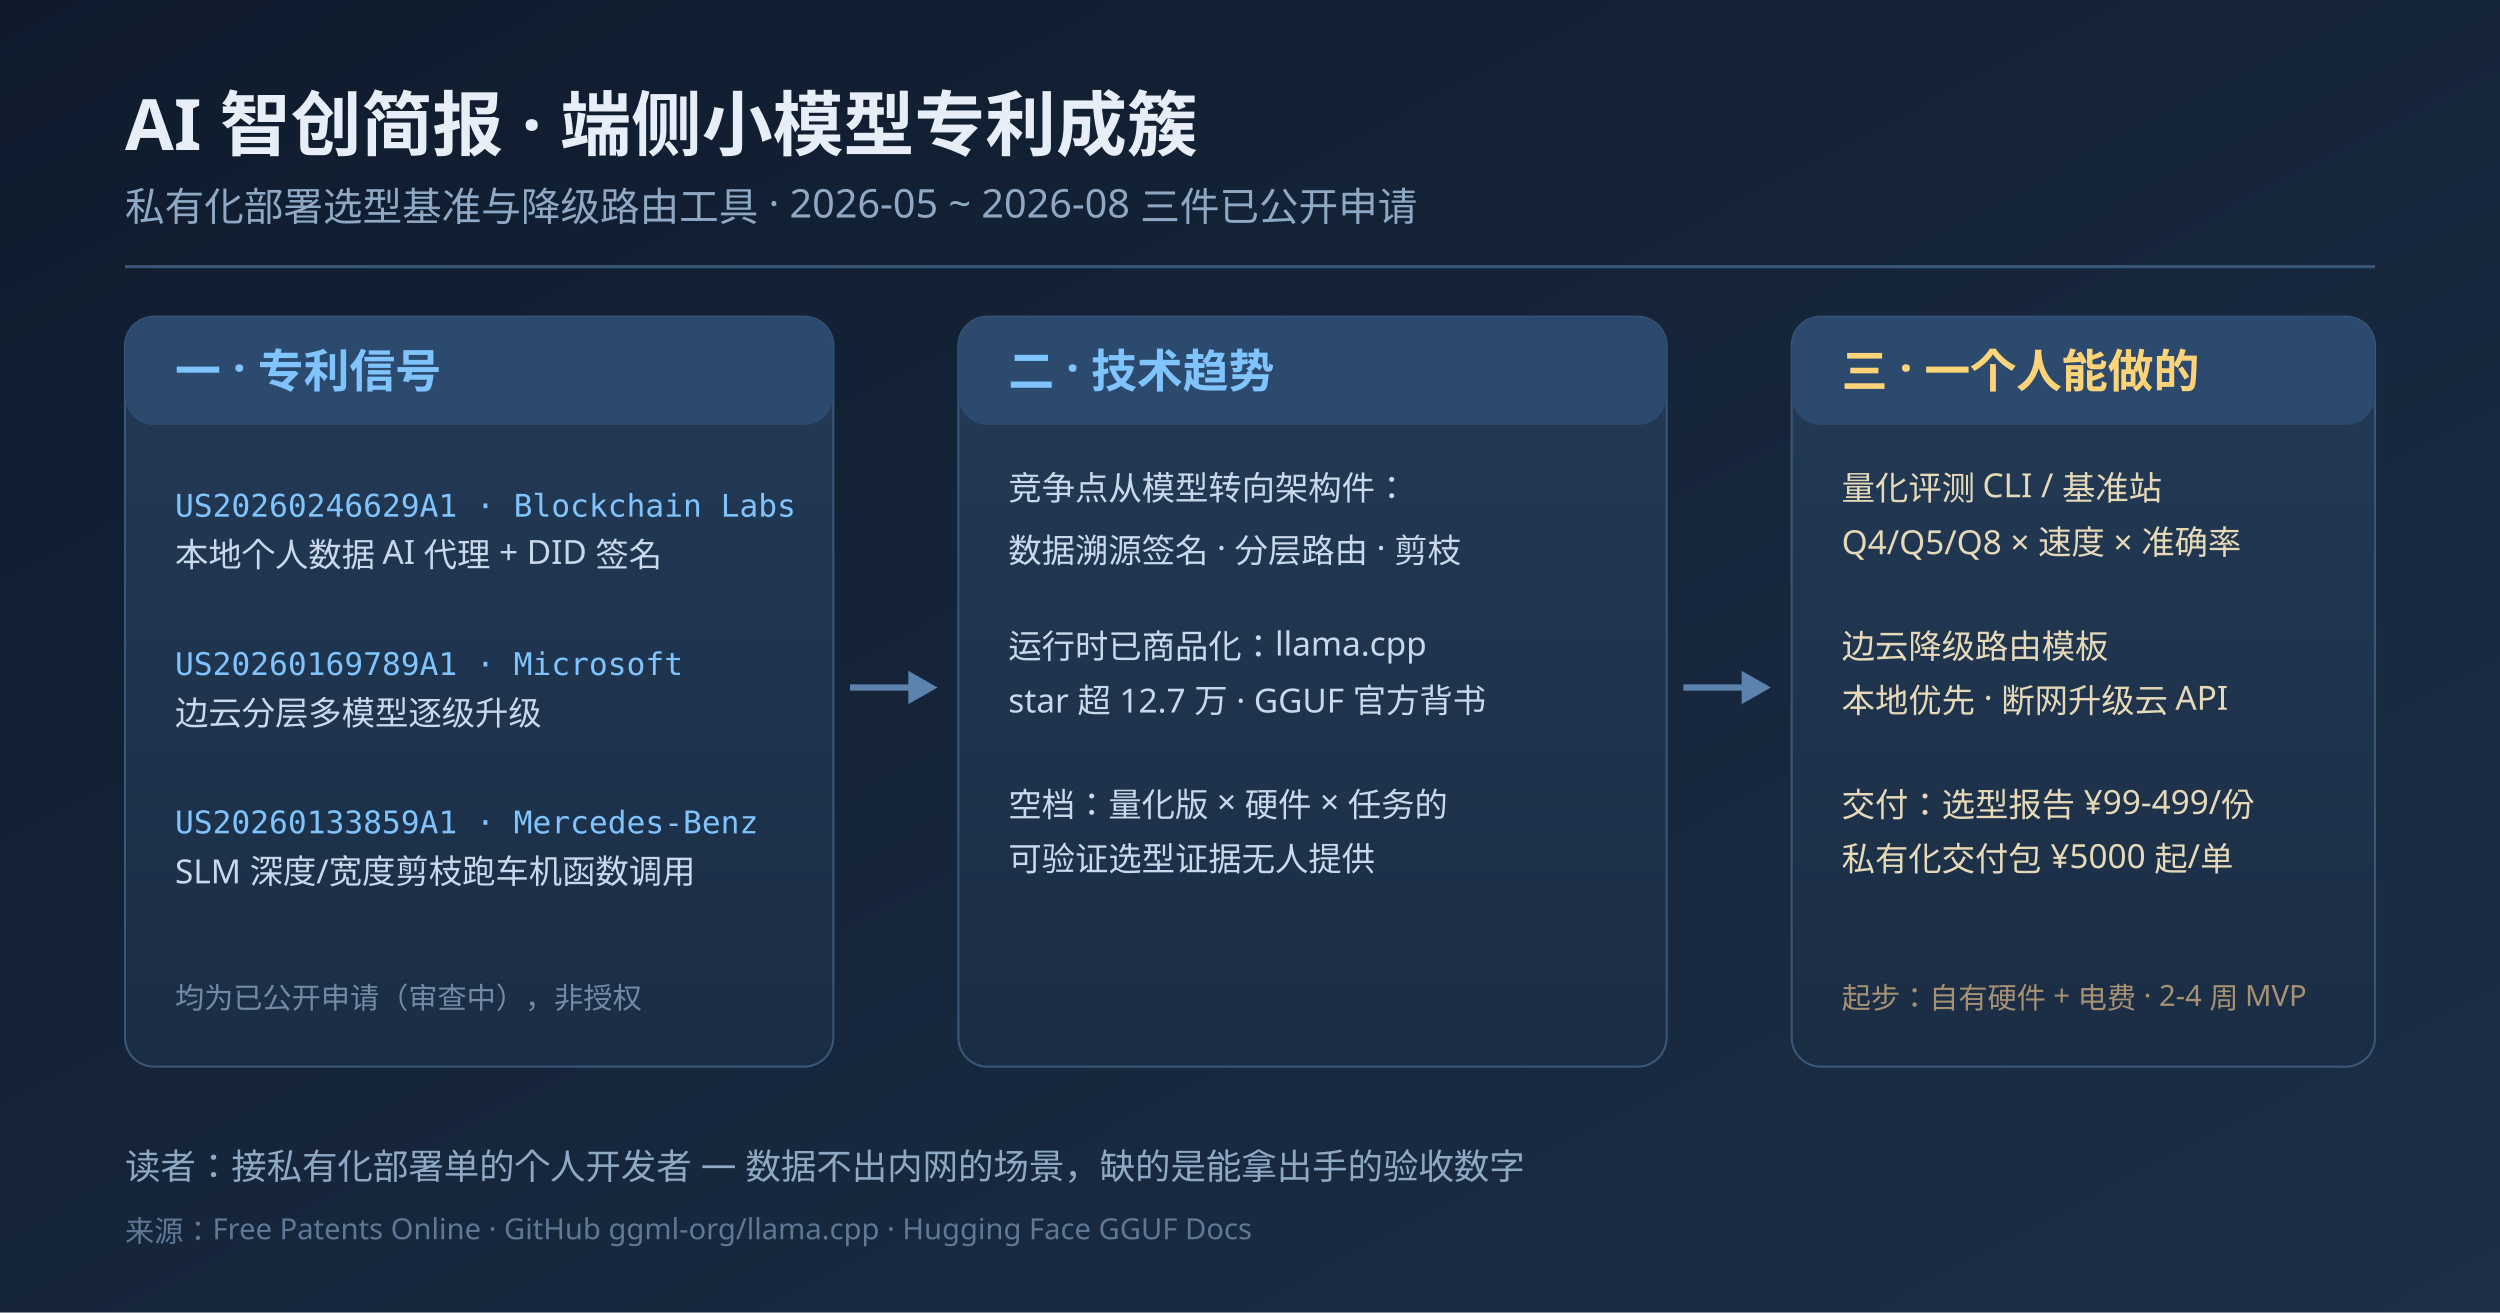
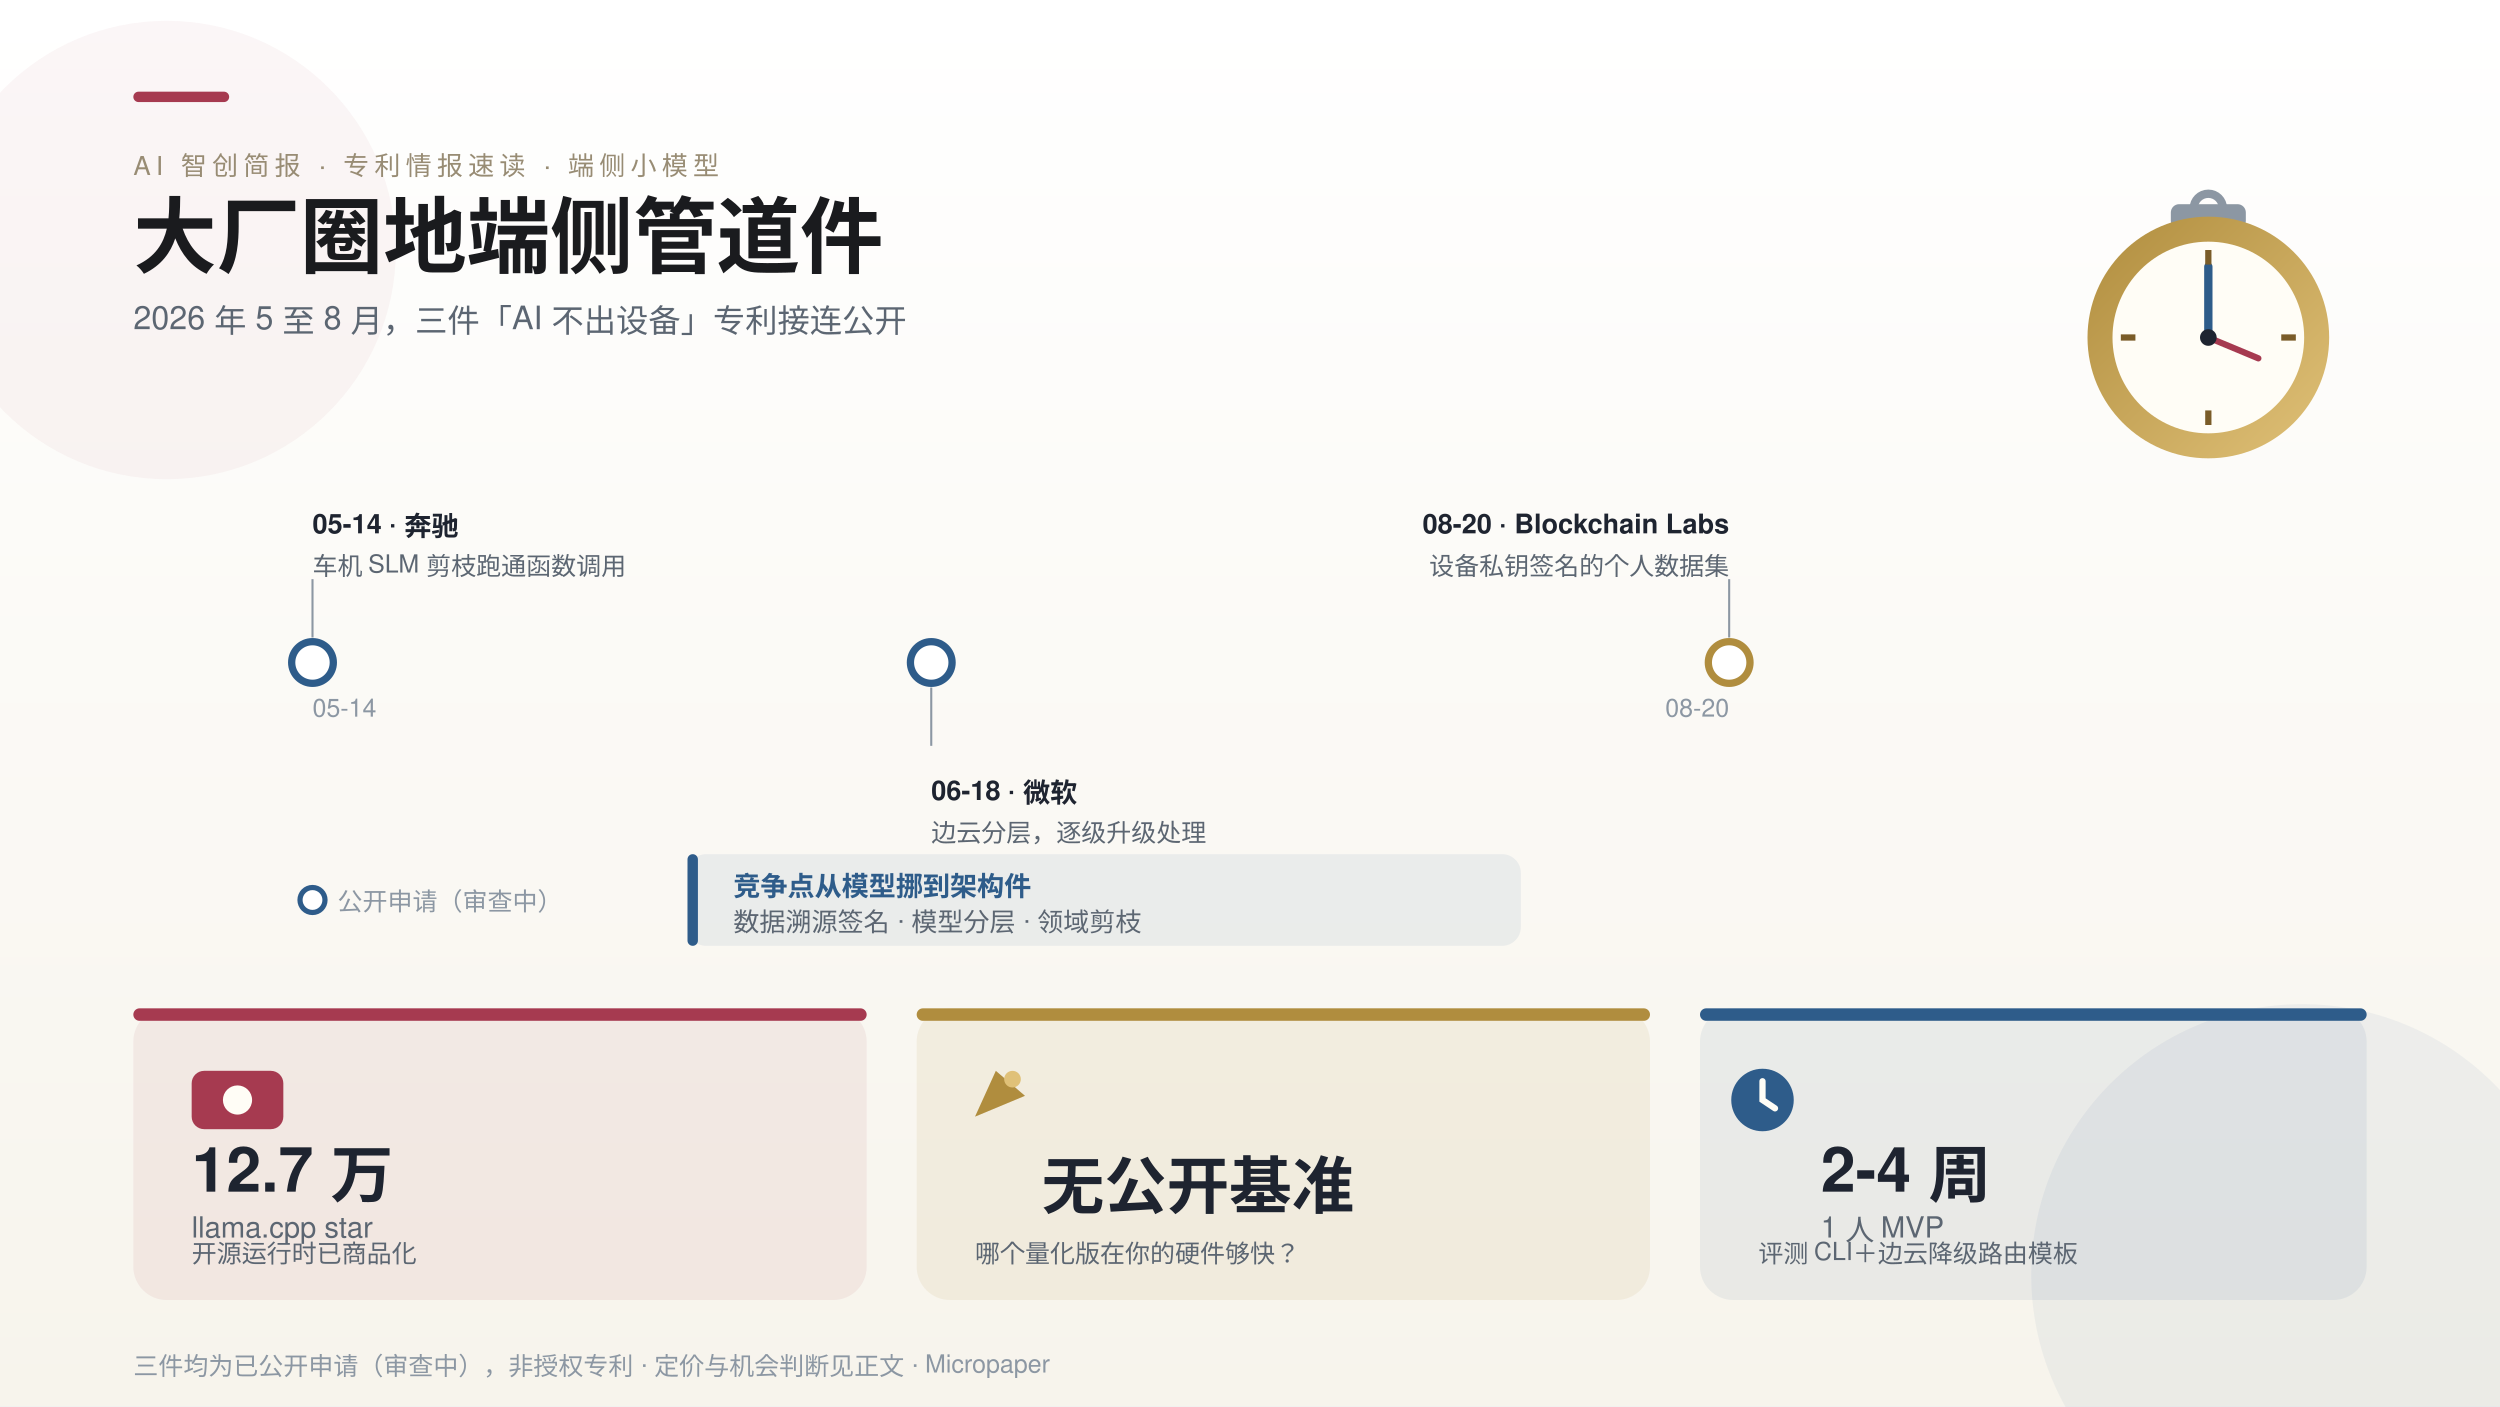
- <svg xmlns="http://www.w3.org/2000/svg" width="1200" height="630" viewBox="0 0 1200 630" role="img" aria-label="端侧小模型专利信号与私有化部署工具机会信息图">
+ <svg xmlns="http://www.w3.org/2000/svg" width="1200" height="675" viewBox="0 0 1200 675" font-family="'PingFang SC','Helvetica Neue',Helvetica,'Microsoft YaHei',sans-serif">
  <defs>
-     <linearGradient id="bg" x1="0" y1="0" x2="1" y2="1">
-       <stop offset="0" stop-color="#0f1b2d" />
-       <stop offset="1" stop-color="#1c2f47" />
+     <style>
+       .serif { font-family: 'Noto Serif SC','Songti SC','STSong',serif; }
+       .k { font-size: 12.5px; letter-spacing: 2.5px; fill: #988C74; }
+       .b { font-size: 12px; fill: #8C97A3; }
+       .ev { font-size: 13px; font-weight: 700; fill: #1E2430; }
+       .evs { font-size: 12px; fill: #5C6672; }
+       .stat { font-size: 30px; font-weight: 700; fill: #1E2430; }
+       .unit { font-size: 14px; fill: #5C6672; }
+     </style>
+     <linearGradient id="bg" x1="0" y1="0" x2="0" y2="1">
+       <stop offset="0" stop-color="#FFFFFF" />
+       <stop offset="1" stop-color="#F7F4EC" />
    </linearGradient>
-     <linearGradient id="card" x1="0" y1="0" x2="0" y2="1">
-       <stop offset="0" stop-color="#233a56" />
-       <stop offset="1" stop-color="#1b2d44" />
+     <linearGradient id="axis" x1="0" y1="0" x2="1" y2="0">
+       <stop offset="0" stop-color="#2E5C8A" />
+       <stop offset="1" stop-color="#B08D3E" />
+     </linearGradient>
+     <linearGradient id="watch" x1="0" y1="0" x2="1" y2="1">
+       <stop offset="0" stop-color="#B08D3E" />
+       <stop offset="1" stop-color="#E0C178" />
    </linearGradient>
  </defs>
-   <rect width="1200" height="630" fill="url(#bg)" />
-   <text x="60" y="72" font-family="PingFang SC, Microsoft YaHei, sans-serif" font-size="34" font-weight="700" fill="#e8eef7">AI 智创简报 · 端侧小模型专利成簇</text>
-   <text x="60" y="106" font-family="PingFang SC, Microsoft YaHei, sans-serif" font-size="19" fill="#8fa8c4">私有化部署选型基准与降级路由工具 · 2026-05 ~ 2026-08 三件已公开申请</text>
-   <line x1="60" y1="128" x2="1140" y2="128" stroke="#3a5678" stroke-width="1.5" />
-   <rect x="60" y="152" width="340" height="360" rx="14" fill="url(#card)" stroke="#3a5678" />
-   <rect x="60" y="152" width="340" height="52" rx="14" fill="#2b4a6d" />
-   <text x="84" y="186" font-family="PingFang SC, Microsoft YaHei, sans-serif" font-size="22" font-weight="700" fill="#7fc4ff">一 · 专利信号</text>
-   <g font-family="PingFang SC, Microsoft YaHei, sans-serif" fill="#c9d8ea" font-size="16">
-     <text x="84" y="248" font-family="Menlo, monospace" font-size="15" fill="#7fc4ff">US20260246629A1 · Blockchain Labs</text>
-     <text x="84" y="272">本地个人数据 AI 代理 + DID 签名</text>
-     <text x="84" y="324" font-family="Menlo, monospace" font-size="15" fill="#7fc4ff">US20260169789A1 · Microsoft</text>
-     <text x="84" y="348">边云分层多模型逐级升级</text>
-     <text x="84" y="400" font-family="Menlo, monospace" font-size="15" fill="#7fc4ff">US20260133859A1 · Mercedes-Benz</text>
-     <text x="84" y="424">SLM 深度/宽度剪枝跑车机函数调用</text>
+   <rect width="1200" height="675" fill="url(#bg)" />
+   <circle cx="1105" cy="612" r="130" fill="#2E5C8A" opacity="0.06" />
+   <circle cx="80" cy="120" r="110" fill="#A63A50" opacity="0.05" />
+   <rect x="64" y="44" width="46" height="5" rx="2.5" fill="#A63A50" />
+   <text class="k" x="64" y="84">AI 智创简报 · 专利情报速读 · 端侧小模型</text>
+   <text class="serif" x="64" y="128" font-size="40" font-weight="700" fill="#1A1B1E">大厂圈地端侧管道件</text>
+   <text x="64" y="158" font-size="15.5" fill="#5C6672">2026 年 5 至 8 月，三件「AI 不出设备」专利接连公开</text>
+   <g>
+     <rect x="1042" y="98" width="36" height="12" rx="4" fill="#8C97A3" />
+     <circle cx="1060" cy="100" r="7" fill="none" stroke="#8C97A3" stroke-width="4" />
+     <circle cx="1060" cy="162" r="58" fill="url(#watch)" />
+     <circle cx="1060" cy="162" r="46" fill="#FFFDF6" />
+     <line x1="1060" y1="162" x2="1060" y2="128" stroke="#2E5C8A" stroke-width="4" stroke-linecap="round" />
+     <line x1="1060" y1="162" x2="1084" y2="172" stroke="#A63A50" stroke-width="3" stroke-linecap="round" />
+     <circle cx="1060" cy="162" r="4" fill="#1E2430" />
+     <line x1="1060" y1="120" x2="1060" y2="127" stroke="#7A5C28" stroke-width="3" />
+     <line x1="1060" y1="197" x2="1060" y2="204" stroke="#7A5C28" stroke-width="3" />
+     <line x1="1018" y1="162" x2="1025" y2="162" stroke="#7A5C28" stroke-width="3" />
+     <line x1="1095" y1="162" x2="1102" y2="162" stroke="#7A5C28" stroke-width="3" />
  </g>
-   <text x="84" y="484" font-family="PingFang SC, Microsoft YaHei, sans-serif" font-size="14" fill="#728aa6">均为已公开申请（审查中），非授权</text>
-   <path d="M408 330 h34" stroke="#5b83ad" stroke-width="3" fill="none" />
-   <path d="M436 322 l14 8 -14 8 z" fill="#5b83ad" />
-   <rect x="460" y="152" width="340" height="360" rx="14" fill="url(#card)" stroke="#3a5678" />
-   <rect x="460" y="152" width="340" height="52" rx="14" fill="#2b4a6d" />
-   <text x="484" y="186" font-family="PingFang SC, Microsoft YaHei, sans-serif" font-size="22" font-weight="700" fill="#7fc4ff">二 · 技术趋势</text>
-   <g font-family="PingFang SC, Microsoft YaHei, sans-serif" fill="#c9d8ea" font-size="16">
-     <text x="484" y="240">竞争点从模型转向架构件：</text>
-     <text x="484" y="270">数据溯源签名 · 分层路由 · 剪枝</text>
-     <text x="484" y="316">运行时已商品化：llama.cpp</text>
-     <text x="484" y="342">star 超 12.7 万 · GGUF 官方背书</text>
-     <text x="484" y="392">空档：量化版 × 硬件 × 任务的</text>
-     <text x="484" y="418">可验证选型证据无人提供</text>
+   <line x1="150" y1="318" x2="830" y2="318" stroke="url(#axis)" stroke-width="4" stroke-linecap="round" />
+   <text class="b" x="150" y="344">05-14</text>
+   <text class="b" x="830" y="344" text-anchor="end">08-20</text>
+   <g>
+     <circle cx="150" cy="318" r="10" fill="#FFFFFF" stroke="#2E5C8A" stroke-width="3.5" />
+     <line x1="150" y1="306" x2="150" y2="278" stroke="#8C97A3" />
+     <text class="ev" x="150" y="256">05-14 · 奔驰</text>
+     <text class="evs" x="150" y="276">车机 SLM 剪枝跑通函数调用</text>
+     <circle cx="447" cy="318" r="10" fill="#FFFFFF" stroke="#2E5C8A" stroke-width="3.5" />
+     <line x1="447" y1="330" x2="447" y2="358" stroke="#8C97A3" />
+     <text class="ev" x="447" y="384">06-18 · 微软</text>
+     <text class="evs" x="447" y="404">边云分层，逐级升级处理</text>
+     <circle cx="830" cy="318" r="10" fill="#FFFFFF" stroke="#B08D3E" stroke-width="3.5" />
+     <line x1="830" y1="306" x2="830" y2="278" stroke="#8C97A3" />
+     <text class="ev" x="830" y="256" text-anchor="end">08-20 · Blockchain Labs</text>
+     <text class="evs" x="830" y="276" text-anchor="end">设备私钥签名的个人数据集</text>
  </g>
-   <path d="M808 330 h34" stroke="#5b83ad" stroke-width="3" fill="none" />
-   <path d="M836 322 l14 8 -14 8 z" fill="#5b83ad" />
-   <rect x="860" y="152" width="280" height="360" rx="14" fill="url(#card)" stroke="#3a5678" />
-   <rect x="860" y="152" width="280" height="52" rx="14" fill="#2b4a6d" />
-   <text x="884" y="186" font-family="PingFang SC, Microsoft YaHei, sans-serif" font-size="22" font-weight="700" fill="#ffd479">三 · 一个人能做的</text>
-   <g font-family="PingFang SC, Microsoft YaHei, sans-serif" fill="#e6d9b8" font-size="16">
-     <text x="884" y="240">量化评测 CLI / 基准站</text>
-     <text x="884" y="266">Q4/Q5/Q8 × 速度 × 准确率</text>
-     <text x="884" y="316">边云降级路由模板</text>
-     <text x="884" y="342">本地优先 · 断网升级云 API</text>
-     <text x="884" y="392">交付：选型报告 ¥99-499/份</text>
-     <text x="884" y="418">私有化交付包 ¥5000 起/单</text>
+   <g>
+     <circle cx="150" cy="432" r="6" fill="#FFFFFF" stroke="#2E5C8A" stroke-width="2.5" />
+     <text class="b" x="162" y="437">公开申请（审查中）</text>
+     <rect x="330" y="410" width="400" height="44" rx="9" fill="#2E5C8A" opacity="0.08" />
+     <rect x="330" y="410" width="5" height="44" rx="2.5" fill="#2E5C8A" />
+     <text x="352" y="430" font-size="13" font-weight="700" fill="#2E5C8A">竞争点从模型挪到架构件</text>
+     <text x="352" y="447" font-size="12.5" fill="#5C6672">数据溯源签名 · 模型分层 · 领域剪枝</text>
  </g>
-   <text x="884" y="484" font-family="PingFang SC, Microsoft YaHei, sans-serif" font-size="14" fill="#a69272">起步：自有硬件 + 电费 · 2-4 周 MVP</text>
-   <text x="60" y="566" font-family="PingFang SC, Microsoft YaHei, sans-serif" font-size="17" fill="#8fa8c4">读者：接私有化部署单的个人开发者 — 数据不出内网的场景，缺的是能拿出手的验收数字</text>
-   <text x="60" y="596" font-family="PingFang SC, Microsoft YaHei, sans-serif" font-size="14" fill="#5f7896">来源：Free Patents Online · GitHub ggml-org/llama.cpp · Hugging Face GGUF Docs</text>
+   <g>
+     <rect x="64" y="484" width="352" height="140" rx="16" fill="#A63A50" opacity="0.08" />
+     <rect x="64" y="484" width="352" height="6" rx="3" fill="#A63A50" />
+     <rect x="92" y="514" width="44" height="28" rx="6" fill="#A63A50" />
+     <circle cx="114" cy="528" r="7" fill="#FFFDF6" />
+     <text class="stat" x="92" y="572">12.7 万</text>
+     <text class="unit" x="92" y="594">llama.cpp star</text>
+     <text class="evs" x="92" y="606">开源运行时已商品化</text>
+     <rect x="440" y="484" width="352" height="140" rx="16" fill="#B08D3E" opacity="0.1" />
+     <rect x="440" y="484" width="352" height="6" rx="3" fill="#B08D3E" />
+     <path d="M 468 536 l 10 -22 l 14 12 z" fill="#B08D3E" />
+     <circle cx="486" cy="518" r="4" fill="#E0C178" />
+     <text class="stat" x="500" y="580">无公开基准</text>
+     <text class="evs" x="468" y="606">哪个量化版在你的硬件够快？</text>
+     <rect x="816" y="484" width="320" height="140" rx="16" fill="#2E5C8A" opacity="0.08" />
+     <rect x="816" y="484" width="320" height="6" rx="3" fill="#2E5C8A" />
+     <circle cx="846" cy="528" r="15" fill="#2E5C8A" />
+     <path d="M 846 519 v 9 l 6 4" stroke="#FFFDF6" stroke-width="3" fill="none" stroke-linecap="round" />
+     <text class="stat" x="874" y="572">2-4 周</text>
+     <text class="unit" x="874" y="594">1 人 MVP</text>
+     <text class="evs" x="844" y="606">评测 CLI＋边云降级路由模板</text>
+   </g>
+   <text class="b" x="64" y="660">三件均为已公开申请（审查中），非授权专利 · 定价与机会判断见正文 · Micropaper</text>
</svg>
